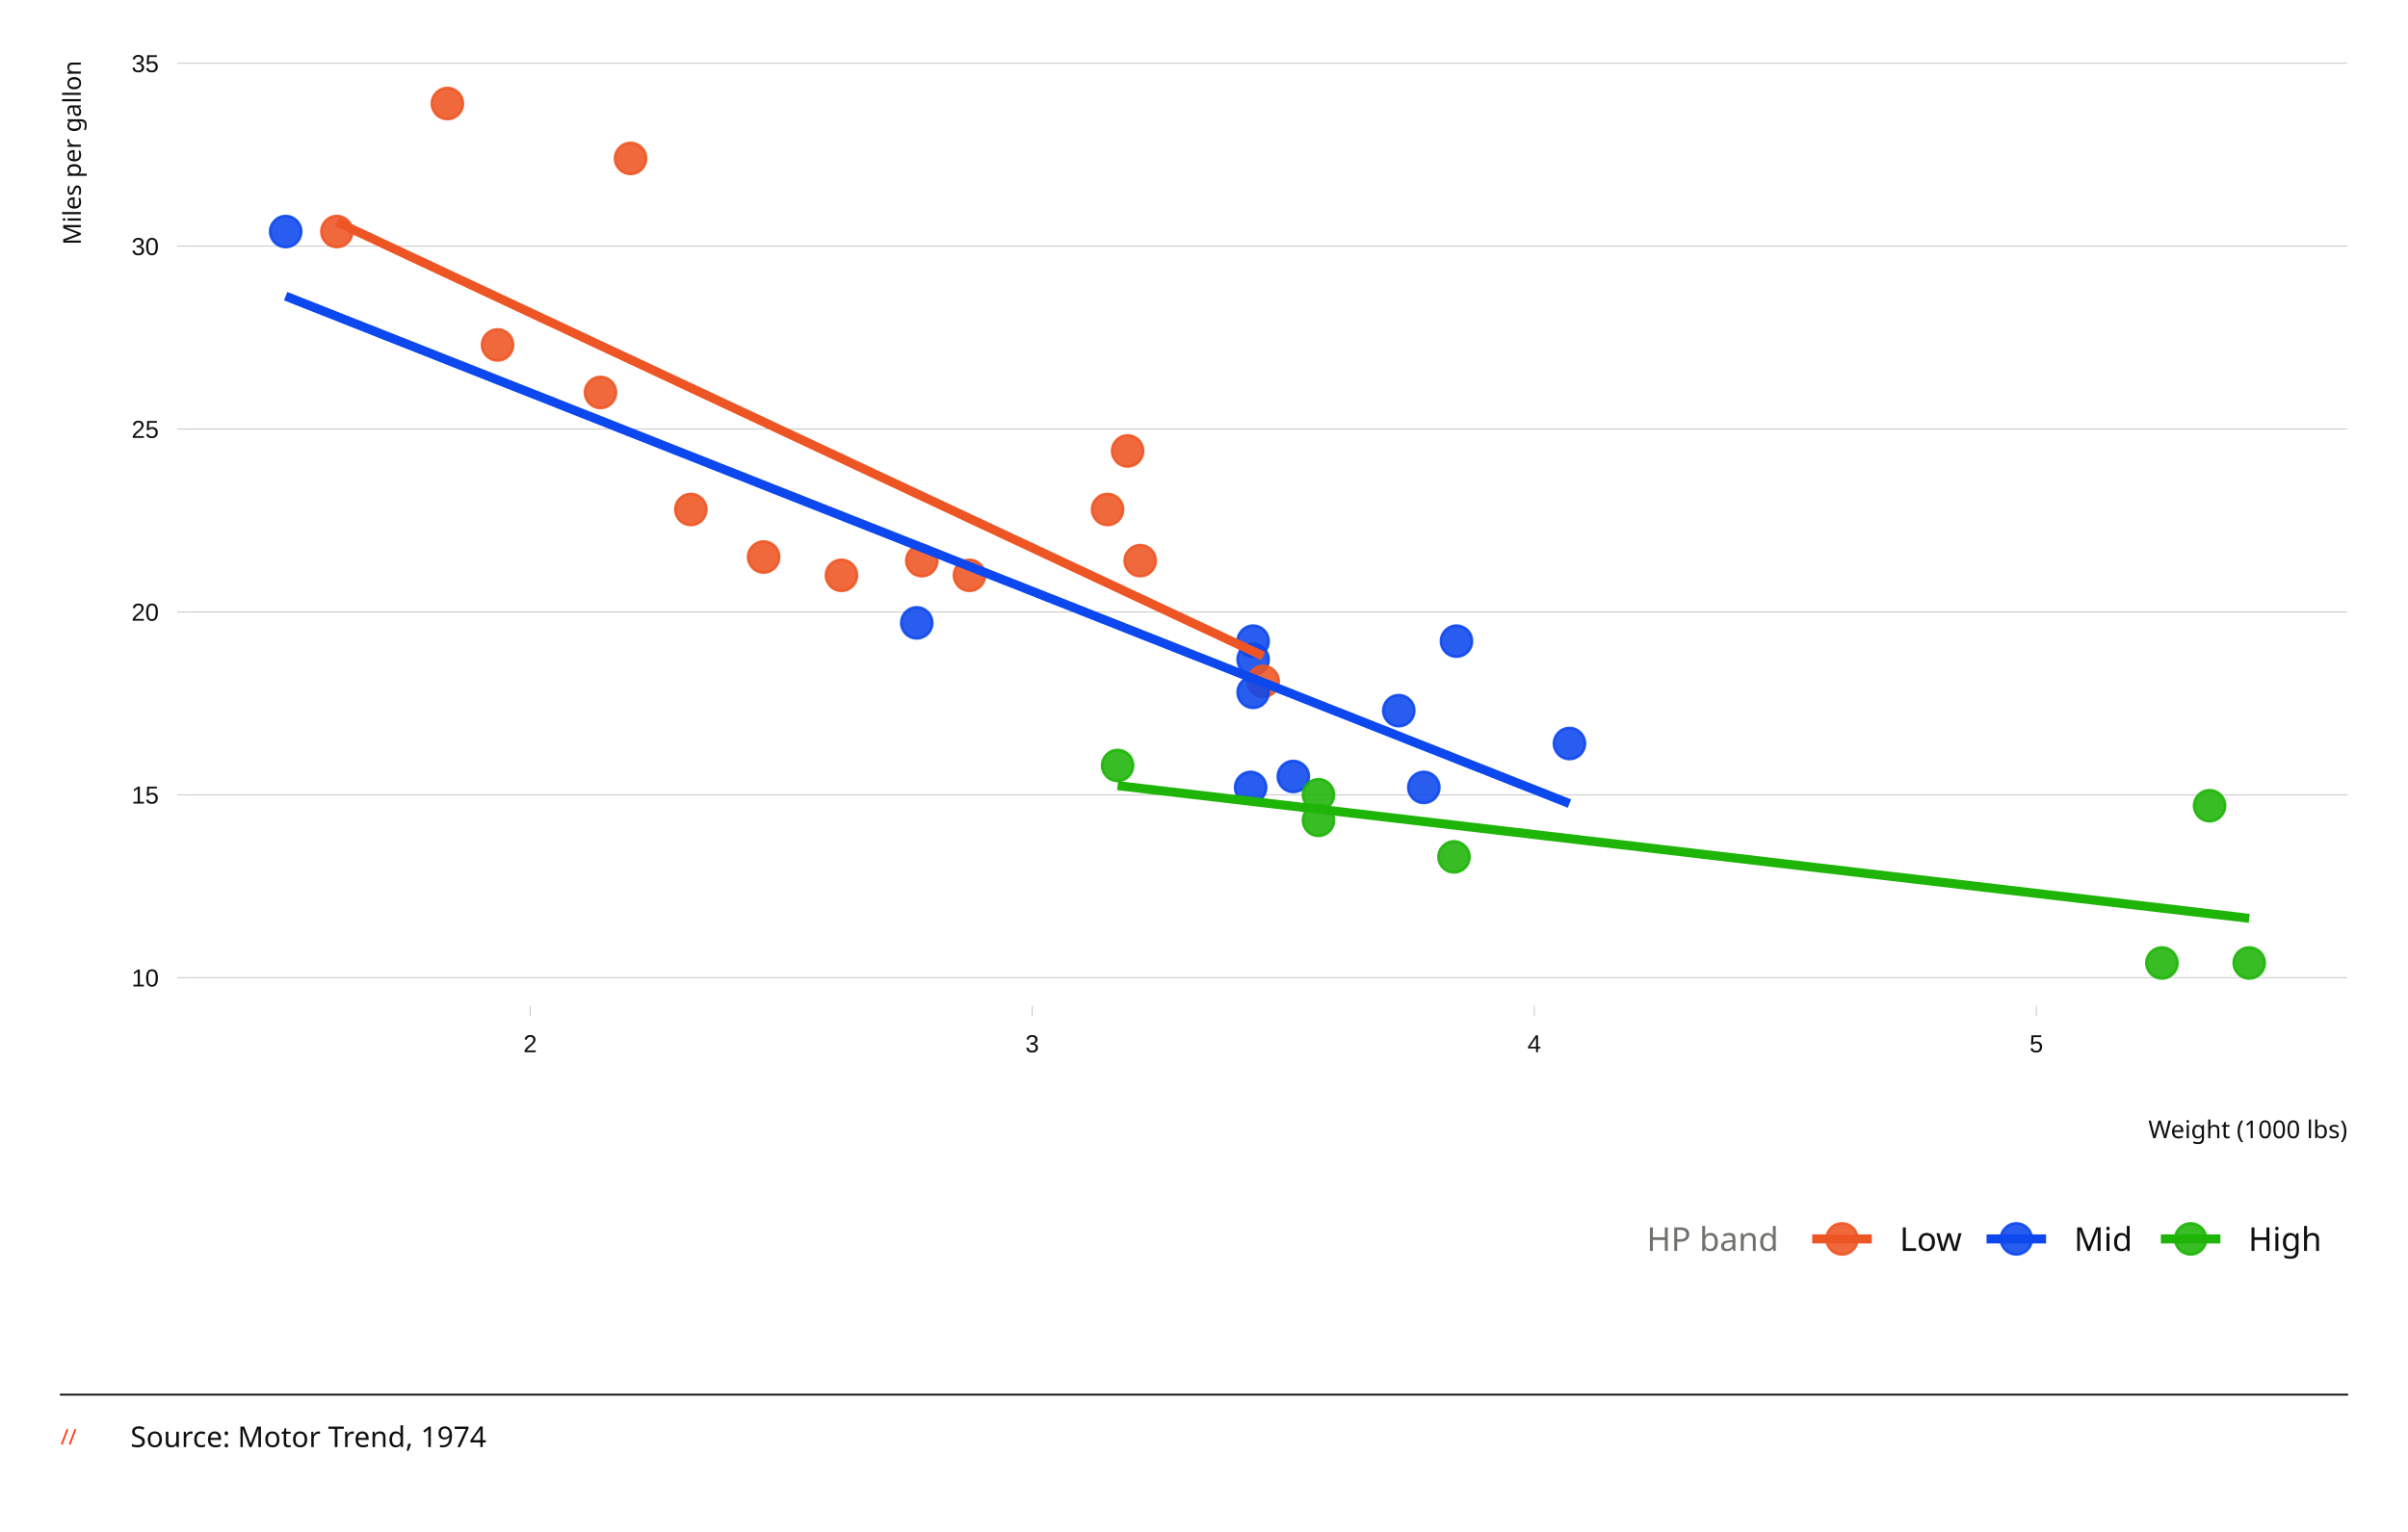
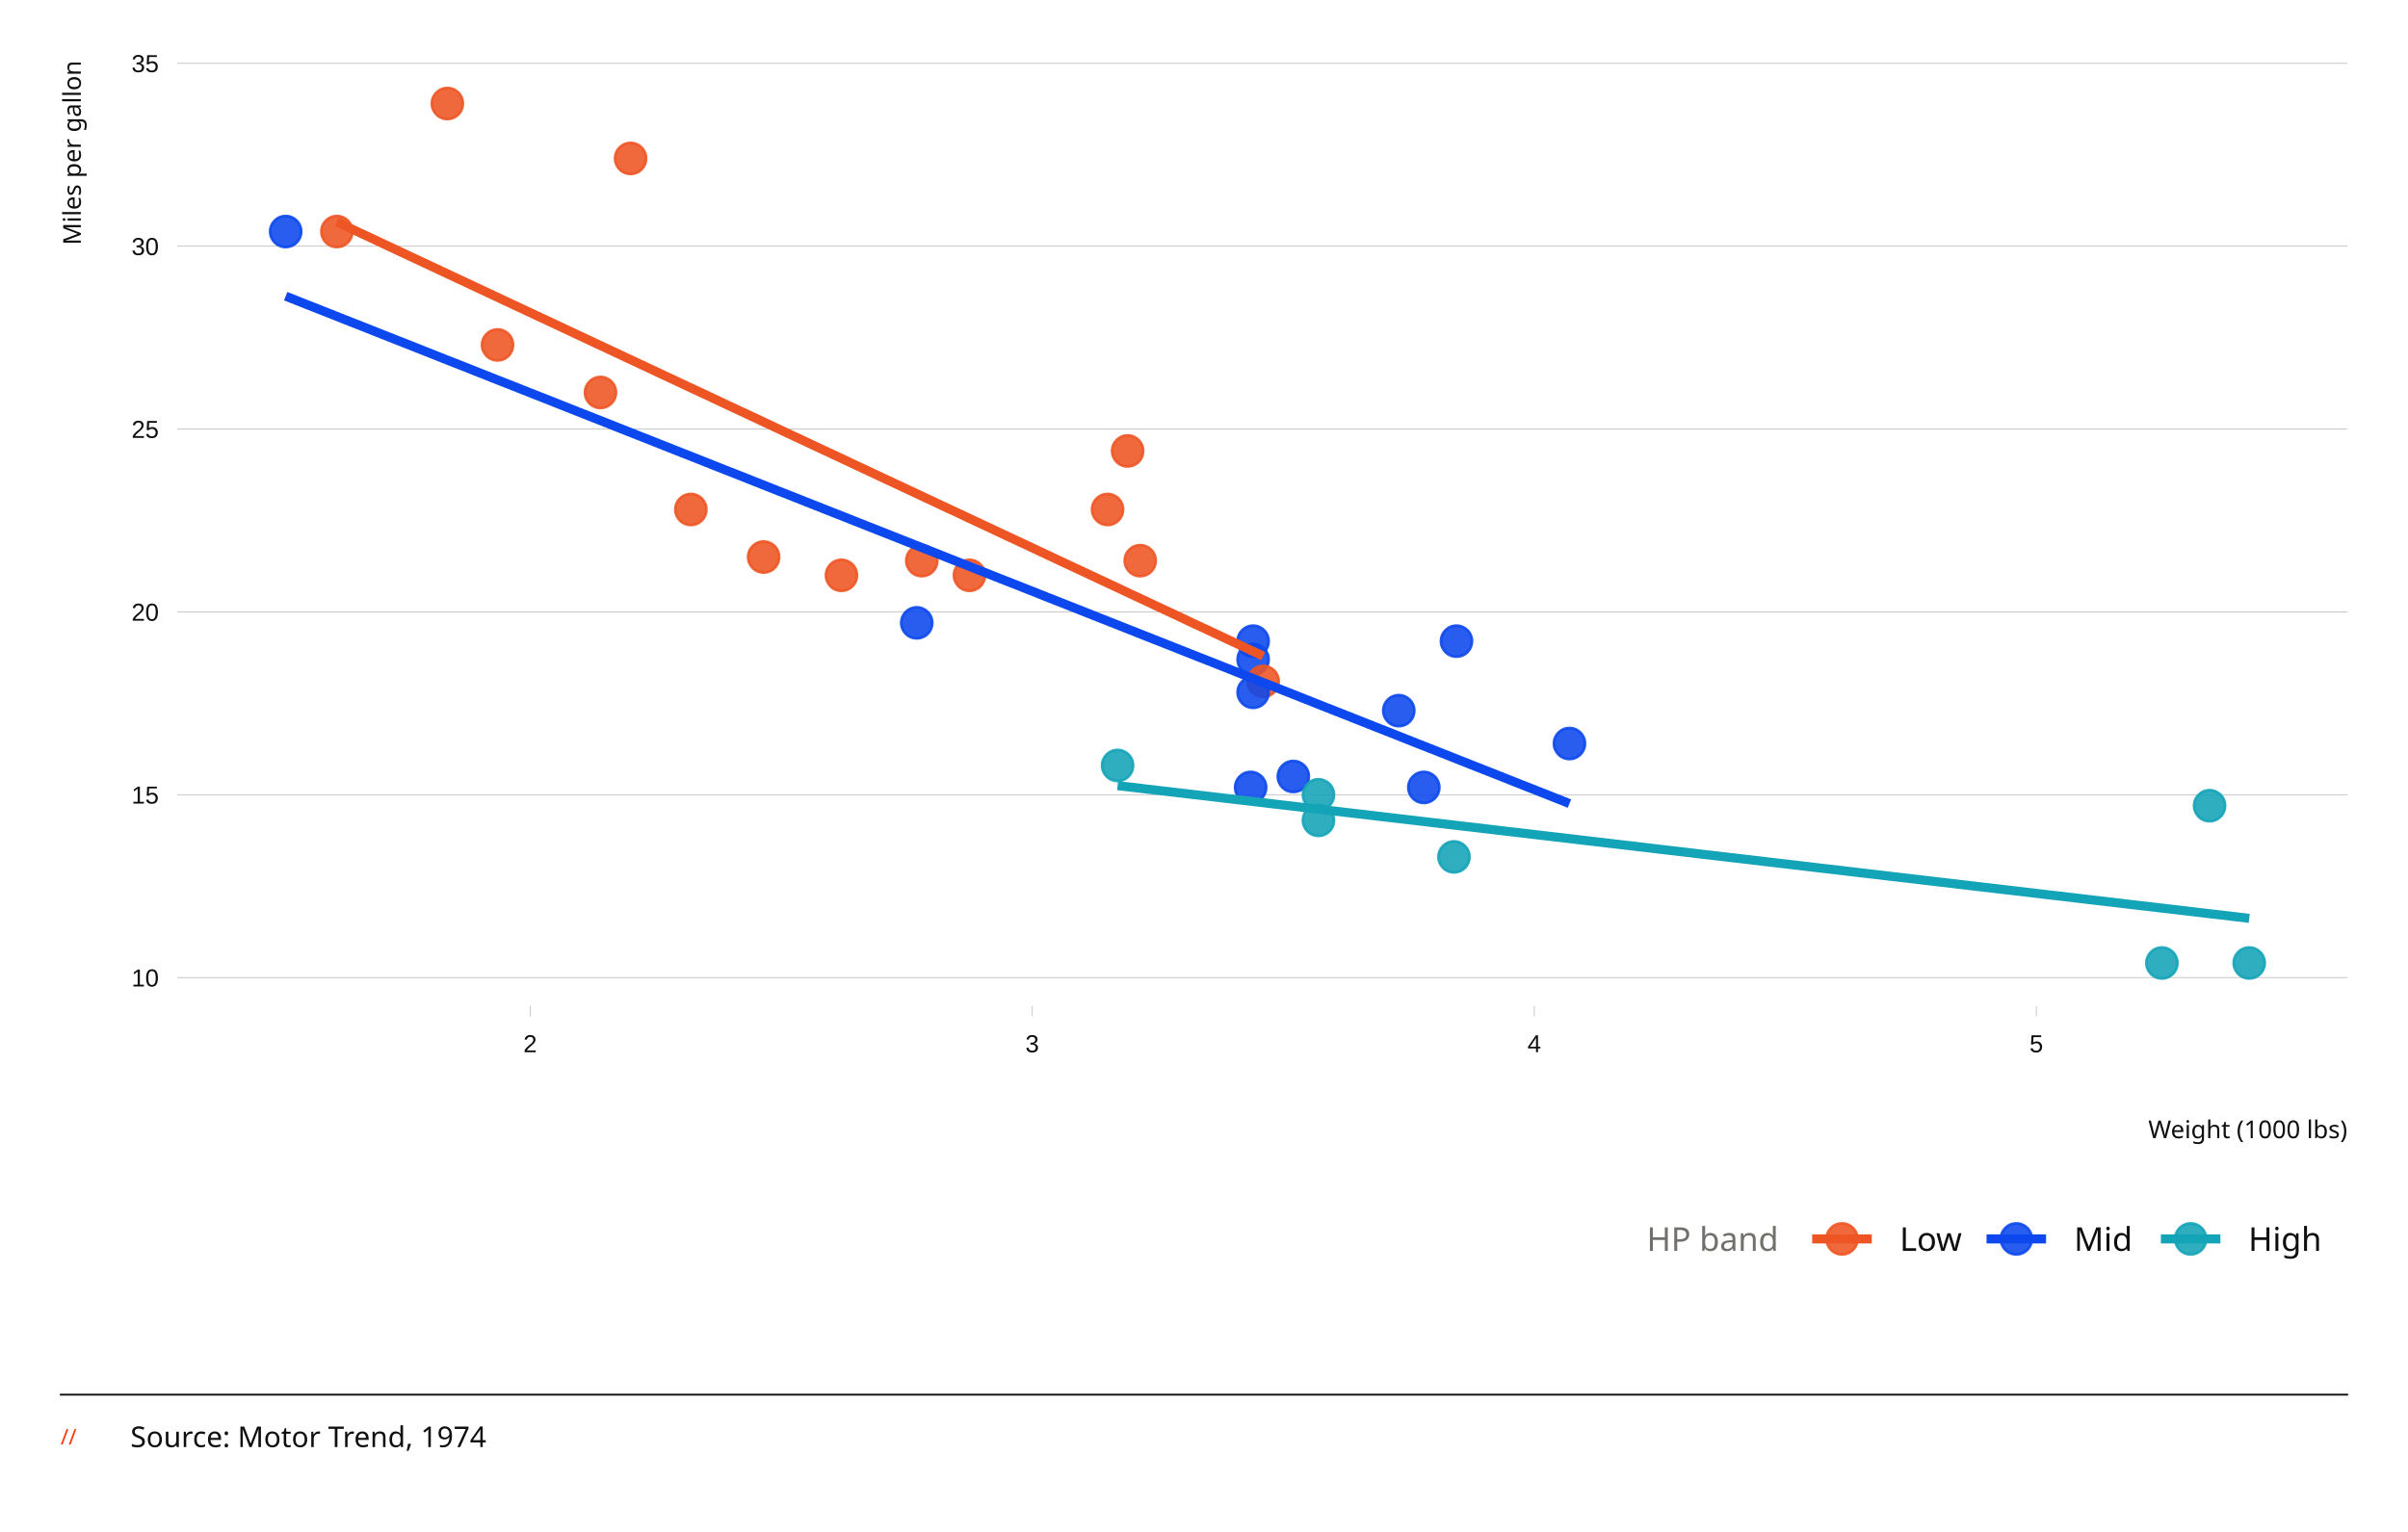
<svg xmlns="http://www.w3.org/2000/svg" width="396.00pt" height="252.00pt" viewBox="0 0 396.00 252.00">
  <g class="svglite">
    <defs>
      <style type="text/css">
    .svglite line, .svglite polyline, .svglite polygon, .svglite path, .svglite rect, .svglite circle {
      fill: none;
      stroke: #000000;
      stroke-linecap: round;
      stroke-linejoin: round;
      stroke-miterlimit: 10.00;
    }
    .svglite text {
      white-space: pre;
    }
    .svglite g.glyphgroup path {
      fill: inherit;
      stroke: none;
    }
  </style>
    </defs>
    <rect width="100%" height="100%" style="stroke: none; fill: none;" />
    <defs>
      <clipPath id="cpMC4wMHwzOTYuMDB8MC4wMHwyNTIuMDA=">
        <rect x="0.00" y="0.00" width="396.00" height="252.00" />
      </clipPath>
    </defs>
    <g clip-path="url(#cpMC4wMHwzOTYuMDB8MC4wMHwyNTIuMDA=)">
      <rect x="-0" y="0.00" width="396.00" height="252.00" style="stroke-width: 0.65; stroke: none;" />
    </g>
    <defs>
      <clipPath id="cpMzAuODN8Mzg2LjA0fDkuOTZ8MTY1LjQ4">
        <rect x="30.83" y="9.96" width="355.20" height="155.52" />
      </clipPath>
    </defs>
    <g clip-path="url(#cpMzAuODN8Mzg2LjA0fDkuOTZ8MTY1LjQ4)">
      <rect x="30.83" y="9.96" width="355.20" height="155.52" style="stroke-width: 0.65; stroke: none;" />
      <polyline points="30.83,160.82 386.04,160.82 " style="stroke-width: 0.15; stroke: #C4C4C4; stroke-linecap: butt;" />
      <polyline points="30.83,130.74 386.04,130.74 " style="stroke-width: 0.15; stroke: #C4C4C4; stroke-linecap: butt;" />
      <polyline points="30.83,100.66 386.04,100.66 " style="stroke-width: 0.15; stroke: #C4C4C4; stroke-linecap: butt;" />
      <polyline points="30.83,70.57 386.04,70.57 " style="stroke-width: 0.15; stroke: #C4C4C4; stroke-linecap: butt;" />
      <polyline points="30.83,40.49 386.04,40.49 " style="stroke-width: 0.15; stroke: #C4C4C4; stroke-linecap: butt;" />
      <polyline points="30.83,10.41 386.04,10.41 " style="stroke-width: 0.15; stroke: #C4C4C4; stroke-linecap: butt;" />
      <circle cx="138.38" cy="94.64" r="2.56" style="stroke-width: 0.43; stroke: #EE5524; stroke-opacity: 0.88; fill: #EE5524; fill-opacity: 0.88;" />
      <circle cx="159.43" cy="94.64" r="2.56" style="stroke-width: 0.43; stroke: #EE5524; stroke-opacity: 0.88; fill: #EE5524; fill-opacity: 0.88;" />
      <circle cx="113.61" cy="83.81" r="2.56" style="stroke-width: 0.43; stroke: #EE5524; stroke-opacity: 0.88; fill: #EE5524; fill-opacity: 0.88;" />
      <circle cx="187.51" cy="92.23" r="2.56" style="stroke-width: 0.43; stroke: #EE5524; stroke-opacity: 0.88; fill: #EE5524; fill-opacity: 0.88;" />
      <circle cx="206.08" cy="108.48" r="2.56" style="stroke-width: 0.43; stroke: #0C48ED; stroke-opacity: 0.88; fill: #0C48ED; fill-opacity: 0.88;" />
      <circle cx="207.73" cy="112.09" r="2.56" style="stroke-width: 0.43; stroke: #EE5524; stroke-opacity: 0.88; fill: #EE5524; fill-opacity: 0.88;" />
-       <circle cx="216.82" cy="134.95" r="2.56" style="stroke-width: 0.43; stroke: #1EB508; stroke-opacity: 0.88; fill: #1EB508; fill-opacity: 0.88;" />
+       <circle cx="216.82" cy="134.95" r="2.56" style="stroke-width: 0.43; stroke: #14A4B8; stroke-opacity: 0.88; fill: #14A4B8; fill-opacity: 0.88;" />
      <circle cx="185.44" cy="74.18" r="2.56" style="stroke-width: 0.43; stroke: #EE5524; stroke-opacity: 0.88; fill: #EE5524; fill-opacity: 0.88;" />
      <circle cx="182.14" cy="83.81" r="2.56" style="stroke-width: 0.43; stroke: #EE5524; stroke-opacity: 0.88; fill: #EE5524; fill-opacity: 0.88;" />
      <circle cx="206.08" cy="105.47" r="2.56" style="stroke-width: 0.43; stroke: #0C48ED; stroke-opacity: 0.88; fill: #0C48ED; fill-opacity: 0.88;" />
      <circle cx="206.08" cy="113.89" r="2.56" style="stroke-width: 0.43; stroke: #0C48ED; stroke-opacity: 0.88; fill: #0C48ED; fill-opacity: 0.88;" />
      <circle cx="258.10" cy="122.31" r="2.56" style="stroke-width: 0.43; stroke: #0C48ED; stroke-opacity: 0.88; fill: #0C48ED; fill-opacity: 0.88;" />
      <circle cx="230.03" cy="116.90" r="2.56" style="stroke-width: 0.43; stroke: #0C48ED; stroke-opacity: 0.88; fill: #0C48ED; fill-opacity: 0.88;" />
      <circle cx="234.15" cy="129.53" r="2.56" style="stroke-width: 0.43; stroke: #0C48ED; stroke-opacity: 0.88; fill: #0C48ED; fill-opacity: 0.88;" />
-       <circle cx="355.53" cy="158.41" r="2.56" style="stroke-width: 0.43; stroke: #1EB508; stroke-opacity: 0.88; fill: #1EB508; fill-opacity: 0.88;" />
-       <circle cx="369.89" cy="158.41" r="2.56" style="stroke-width: 0.43; stroke: #1EB508; stroke-opacity: 0.88; fill: #1EB508; fill-opacity: 0.88;" />
-       <circle cx="363.37" cy="132.54" r="2.56" style="stroke-width: 0.43; stroke: #1EB508; stroke-opacity: 0.88; fill: #1EB508; fill-opacity: 0.88;" />
+       <circle cx="355.53" cy="158.41" r="2.56" style="stroke-width: 0.43; stroke: #14A4B8; stroke-opacity: 0.88; fill: #14A4B8; fill-opacity: 0.88;" />
+       <circle cx="369.89" cy="158.41" r="2.56" style="stroke-width: 0.43; stroke: #14A4B8; stroke-opacity: 0.88; fill: #14A4B8; fill-opacity: 0.88;" />
+       <circle cx="363.37" cy="132.54" r="2.56" style="stroke-width: 0.43; stroke: #14A4B8; stroke-opacity: 0.88; fill: #14A4B8; fill-opacity: 0.88;" />
      <circle cx="103.70" cy="26.06" r="2.56" style="stroke-width: 0.43; stroke: #EE5524; stroke-opacity: 0.88; fill: #EE5524; fill-opacity: 0.88;" />
      <circle cx="55.40" cy="38.09" r="2.56" style="stroke-width: 0.43; stroke: #EE5524; stroke-opacity: 0.88; fill: #EE5524; fill-opacity: 0.88;" />
      <circle cx="73.57" cy="17.03" r="2.56" style="stroke-width: 0.43; stroke: #EE5524; stroke-opacity: 0.88; fill: #EE5524; fill-opacity: 0.88;" />
      <circle cx="125.58" cy="91.63" r="2.56" style="stroke-width: 0.43; stroke: #EE5524; stroke-opacity: 0.88; fill: #EE5524; fill-opacity: 0.88;" />
      <circle cx="212.69" cy="127.73" r="2.56" style="stroke-width: 0.43; stroke: #0C48ED; stroke-opacity: 0.88; fill: #0C48ED; fill-opacity: 0.88;" />
      <circle cx="205.67" cy="129.53" r="2.56" style="stroke-width: 0.43; stroke: #0C48ED; stroke-opacity: 0.88; fill: #0C48ED; fill-opacity: 0.88;" />
-       <circle cx="239.11" cy="140.96" r="2.56" style="stroke-width: 0.43; stroke: #1EB508; stroke-opacity: 0.88; fill: #1EB508; fill-opacity: 0.88;" />
+       <circle cx="239.11" cy="140.96" r="2.56" style="stroke-width: 0.43; stroke: #14A4B8; stroke-opacity: 0.88; fill: #14A4B8; fill-opacity: 0.88;" />
      <circle cx="239.52" cy="105.47" r="2.56" style="stroke-width: 0.43; stroke: #0C48ED; stroke-opacity: 0.88; fill: #0C48ED; fill-opacity: 0.88;" />
      <circle cx="81.82" cy="56.74" r="2.56" style="stroke-width: 0.43; stroke: #EE5524; stroke-opacity: 0.88; fill: #EE5524; fill-opacity: 0.88;" />
      <circle cx="98.75" cy="64.56" r="2.56" style="stroke-width: 0.43; stroke: #EE5524; stroke-opacity: 0.88; fill: #EE5524; fill-opacity: 0.88;" />
      <circle cx="46.98" cy="38.09" r="2.56" style="stroke-width: 0.43; stroke: #0C48ED; stroke-opacity: 0.88; fill: #0C48ED; fill-opacity: 0.88;" />
-       <circle cx="183.79" cy="125.92" r="2.56" style="stroke-width: 0.43; stroke: #1EB508; stroke-opacity: 0.88; fill: #1EB508; fill-opacity: 0.88;" />
+       <circle cx="183.79" cy="125.92" r="2.56" style="stroke-width: 0.43; stroke: #14A4B8; stroke-opacity: 0.88; fill: #14A4B8; fill-opacity: 0.88;" />
      <circle cx="150.76" cy="102.46" r="2.56" style="stroke-width: 0.43; stroke: #0C48ED; stroke-opacity: 0.88; fill: #0C48ED; fill-opacity: 0.88;" />
-       <circle cx="216.82" cy="130.74" r="2.56" style="stroke-width: 0.43; stroke: #1EB508; stroke-opacity: 0.88; fill: #1EB508; fill-opacity: 0.88;" />
+       <circle cx="216.82" cy="130.74" r="2.56" style="stroke-width: 0.43; stroke: #14A4B8; stroke-opacity: 0.88; fill: #14A4B8; fill-opacity: 0.88;" />
      <circle cx="151.59" cy="92.23" r="2.56" style="stroke-width: 0.43; stroke: #EE5524; stroke-opacity: 0.88; fill: #EE5524; fill-opacity: 0.88;" />
      <polyline points="55.40,36.52 57.33,37.43 59.26,38.33 61.19,39.23 63.11,40.14 65.04,41.04 66.97,41.95 68.90,42.85 70.83,43.75 72.76,44.66 74.68,45.56 76.61,46.46 78.54,47.37 80.47,48.27 82.40,49.18 84.32,50.08 86.25,50.98 88.18,51.89 90.11,52.79 92.04,53.69 93.97,54.60 95.89,55.50 97.82,56.41 99.75,57.31 101.68,58.21 103.61,59.12 105.54,60.02 107.46,60.92 109.39,61.83 111.32,62.73 113.25,63.64 115.18,64.54 117.11,65.44 119.03,66.35 120.96,67.25 122.89,68.15 124.82,69.06 126.75,69.96 128.67,70.87 130.60,71.77 132.53,72.67 134.46,73.58 136.39,74.48 138.32,75.38 140.24,76.29 142.17,77.19 144.10,78.10 146.03,79.00 147.96,79.90 149.89,80.81 151.81,81.71 153.74,82.61 155.67,83.52 157.60,84.42 159.53,85.33 161.46,86.23 163.38,87.13 165.31,88.04 167.24,88.94 169.17,89.84 171.10,90.75 173.02,91.65 174.95,92.56 176.88,93.46 178.81,94.36 180.74,95.27 182.67,96.17 184.59,97.07 186.52,97.98 188.45,98.88 190.38,99.79 192.31,100.69 194.24,101.59 196.16,102.50 198.09,103.40 200.02,104.30 201.95,105.21 203.88,106.11 205.81,107.02 207.73,107.92 " style="stroke-width: 1.49; stroke: #EE5524; stroke-linecap: butt;" />
      <polyline points="46.98,48.72 49.65,49.78 52.32,50.83 55.00,51.89 57.67,52.95 60.34,54.00 63.01,55.06 65.69,56.12 68.36,57.17 71.03,58.23 73.70,59.29 76.38,60.34 79.05,61.40 81.72,62.46 84.39,63.51 87.07,64.57 89.74,65.62 92.41,66.68 95.08,67.74 97.75,68.79 100.43,69.85 103.10,70.91 105.77,71.96 108.44,73.02 111.12,74.08 113.79,75.13 116.46,76.19 119.13,77.25 121.81,78.30 124.48,79.36 127.15,80.42 129.82,81.47 132.50,82.53 135.17,83.59 137.84,84.64 140.51,85.70 143.19,86.76 145.86,87.81 148.53,88.87 151.20,89.92 153.88,90.98 156.55,92.04 159.22,93.09 161.89,94.15 164.56,95.21 167.24,96.26 169.91,97.32 172.58,98.38 175.25,99.43 177.93,100.49 180.60,101.55 183.27,102.60 185.94,103.66 188.62,104.72 191.29,105.77 193.96,106.83 196.63,107.89 199.31,108.94 201.98,110.00 204.65,111.06 207.32,112.11 210.00,113.17 212.67,114.22 215.34,115.28 218.01,116.34 220.68,117.39 223.36,118.45 226.03,119.51 228.70,120.56 231.37,121.62 234.05,122.68 236.72,123.73 239.39,124.79 242.06,125.85 244.74,126.90 247.41,127.96 250.08,129.02 252.75,130.07 255.43,131.13 258.10,132.19 " style="stroke-width: 1.49; stroke: #0C48ED; stroke-linecap: butt;" />
-       <polyline points="183.79,129.24 186.15,129.51 188.50,129.79 190.86,130.07 193.21,130.34 195.57,130.62 197.92,130.89 200.28,131.17 202.64,131.45 204.99,131.72 207.35,132.00 209.70,132.28 212.06,132.55 214.41,132.83 216.77,133.11 219.13,133.38 221.48,133.66 223.84,133.93 226.19,134.21 228.55,134.49 230.90,134.76 233.26,135.04 235.62,135.32 237.97,135.59 240.33,135.87 242.68,136.14 245.04,136.42 247.39,136.70 249.75,136.97 252.11,137.25 254.46,137.53 256.82,137.80 259.17,138.08 261.53,138.36 263.88,138.63 266.24,138.91 268.60,139.18 270.95,139.46 273.31,139.74 275.66,140.01 278.02,140.29 280.37,140.57 282.73,140.84 285.09,141.12 287.44,141.39 289.80,141.67 292.15,141.95 294.51,142.22 296.86,142.50 299.22,142.78 301.58,143.05 303.93,143.33 306.29,143.61 308.64,143.88 311.00,144.16 313.35,144.43 315.71,144.71 318.07,144.99 320.42,145.26 322.78,145.54 325.13,145.82 327.49,146.09 329.84,146.37 332.20,146.64 334.56,146.92 336.91,147.20 339.27,147.47 341.62,147.75 343.98,148.03 346.33,148.30 348.69,148.58 351.05,148.86 353.40,149.13 355.76,149.41 358.11,149.68 360.47,149.96 362.82,150.24 365.18,150.51 367.54,150.79 369.89,151.07 " style="stroke-width: 1.49; stroke: #1EB508; stroke-linecap: butt;" />
+       <polyline points="183.79,129.24 186.15,129.51 188.50,129.79 190.86,130.07 193.21,130.34 195.57,130.62 197.92,130.89 200.28,131.17 202.64,131.45 204.99,131.72 207.35,132.00 209.70,132.28 212.06,132.55 214.41,132.83 216.77,133.11 219.13,133.38 221.48,133.66 223.84,133.93 226.19,134.21 228.55,134.49 230.90,134.76 233.26,135.04 235.62,135.32 237.97,135.59 240.33,135.87 242.68,136.14 245.04,136.42 247.39,136.70 249.75,136.97 252.11,137.25 254.46,137.53 256.82,137.80 259.17,138.08 261.53,138.36 263.88,138.63 266.24,138.91 268.60,139.18 270.95,139.46 273.31,139.74 275.66,140.01 278.02,140.29 280.37,140.57 282.73,140.84 285.09,141.12 287.44,141.39 289.80,141.67 292.15,141.95 294.51,142.22 296.86,142.50 299.22,142.78 301.58,143.05 303.93,143.33 306.29,143.61 308.64,143.88 311.00,144.16 313.35,144.43 315.71,144.71 318.07,144.99 320.42,145.26 322.78,145.54 325.13,145.82 327.49,146.09 329.84,146.37 332.20,146.64 334.56,146.92 336.91,147.20 339.27,147.47 341.62,147.75 343.98,148.03 346.33,148.30 348.69,148.58 351.05,148.86 353.40,149.13 355.76,149.41 358.11,149.68 360.47,149.96 362.82,150.24 365.18,150.51 367.54,150.79 369.89,151.07 " style="stroke-width: 1.49; stroke: #14A4B8; stroke-linecap: butt;" />
    </g>
    <g clip-path="url(#cpMC4wMHwzOTYuMDB8MC4wMHwyNTIuMDA=)">
      <text x="26.13" y="162.27" text-anchor="end" style="font-size: 4.05px;fill: #0F0F0F; font-family: &quot;Arial&quot;;" textLength="4.50px" lengthAdjust="spacingAndGlyphs">10</text>
      <text x="26.13" y="132.19" text-anchor="end" style="font-size: 4.05px;fill: #0F0F0F; font-family: &quot;Arial&quot;;" textLength="4.50px" lengthAdjust="spacingAndGlyphs">15</text>
      <text x="26.13" y="102.11" text-anchor="end" style="font-size: 4.05px;fill: #0F0F0F; font-family: &quot;Arial&quot;;" textLength="4.50px" lengthAdjust="spacingAndGlyphs">20</text>
      <text x="26.13" y="72.03" text-anchor="end" style="font-size: 4.05px;fill: #0F0F0F; font-family: &quot;Arial&quot;;" textLength="4.50px" lengthAdjust="spacingAndGlyphs">25</text>
      <text x="26.13" y="41.95" text-anchor="end" style="font-size: 4.05px;fill: #0F0F0F; font-family: &quot;Arial&quot;;" textLength="4.50px" lengthAdjust="spacingAndGlyphs">30</text>
      <text x="26.13" y="11.86" text-anchor="end" style="font-size: 4.05px;fill: #0F0F0F; font-family: &quot;Arial&quot;;" textLength="4.50px" lengthAdjust="spacingAndGlyphs">35</text>
      <polyline points="29.15,160.82 30.83,160.82 " style="stroke-width: 0.15; stroke: #C4C4C4; stroke-linecap: butt;" />
      <polyline points="29.15,130.74 30.83,130.74 " style="stroke-width: 0.15; stroke: #C4C4C4; stroke-linecap: butt;" />
      <polyline points="29.15,100.66 30.83,100.66 " style="stroke-width: 0.15; stroke: #C4C4C4; stroke-linecap: butt;" />
      <polyline points="29.15,70.57 30.83,70.57 " style="stroke-width: 0.15; stroke: #C4C4C4; stroke-linecap: butt;" />
      <polyline points="29.15,40.49 30.83,40.49 " style="stroke-width: 0.15; stroke: #C4C4C4; stroke-linecap: butt;" />
      <polyline points="29.15,10.41 30.83,10.41 " style="stroke-width: 0.15; stroke: #C4C4C4; stroke-linecap: butt;" />
      <polyline points="87.19,167.16 87.19,165.48 " style="stroke-width: 0.15; stroke: #C4C4C4; stroke-linecap: butt;" />
      <polyline points="169.75,167.16 169.75,165.48 " style="stroke-width: 0.15; stroke: #C4C4C4; stroke-linecap: butt;" />
      <polyline points="252.32,167.16 252.32,165.48 " style="stroke-width: 0.15; stroke: #C4C4C4; stroke-linecap: butt;" />
      <polyline points="334.88,167.16 334.88,165.48 " style="stroke-width: 0.15; stroke: #C4C4C4; stroke-linecap: butt;" />
      <text x="87.19" y="173.09" text-anchor="middle" style="font-size: 4.05px;fill: #0F0F0F; font-family: &quot;Arial&quot;;" textLength="2.25px" lengthAdjust="spacingAndGlyphs">2</text>
      <text x="169.75" y="173.09" text-anchor="middle" style="font-size: 4.05px;fill: #0F0F0F; font-family: &quot;Arial&quot;;" textLength="2.25px" lengthAdjust="spacingAndGlyphs">3</text>
      <text x="252.32" y="173.09" text-anchor="middle" style="font-size: 4.05px;fill: #0F0F0F; font-family: &quot;Arial&quot;;" textLength="2.25px" lengthAdjust="spacingAndGlyphs">4</text>
      <text x="334.88" y="173.09" text-anchor="middle" style="font-size: 4.05px;fill: #0F0F0F; font-family: &quot;Arial&quot;;" textLength="2.25px" lengthAdjust="spacingAndGlyphs">5</text>
      <text x="386.04" y="187.23" text-anchor="end" style="font-size: 4.05px; font-weight: 100;fill: #0F0F0F; font-family: &quot;JetBrains Mono&quot;;" textLength="41.17px" lengthAdjust="spacingAndGlyphs">Weight (1000 lbs)</text>
      <text transform="translate(13.29,9.96) rotate(-90)" text-anchor="end" style="font-size: 4.05px; font-weight: 100;fill: #0F0F0F; font-family: &quot;JetBrains Mono&quot;;" textLength="38.75px" lengthAdjust="spacingAndGlyphs">Miles per gallon</text>
      <rect x="267.43" y="194.32" width="118.60" height="18.96" style="stroke-width: 0.75; stroke: none;" />
      <rect x="267.43" y="194.32" width="118.60" height="18.96" style="stroke-width: 0.65; stroke: none;" />
      <text x="270.80" y="205.77" style="font-size: 5.40px;fill: #71706C; font-family: &quot;JetBrains Mono&quot;;" textLength="22.64px" lengthAdjust="spacingAndGlyphs">HP band</text>
      <rect x="296.80" y="197.68" width="12.24" height="12.24" style="stroke-width: 0.65; stroke: none;" />
      <circle cx="302.92" cy="203.80" r="2.56" style="stroke-width: 0.43; stroke: #EE5524; stroke-opacity: 0.88; fill: #EE5524; fill-opacity: 0.88;" />
      <line x1="298.02" y1="203.80" x2="307.82" y2="203.80" style="stroke-width: 1.49; stroke: #EE5524; stroke-linecap: butt;" />
      <rect x="325.47" y="197.68" width="12.24" height="12.24" style="stroke-width: 0.65; stroke: none;" />
      <circle cx="331.59" cy="203.80" r="2.56" style="stroke-width: 0.43; stroke: #0C48ED; stroke-opacity: 0.88; fill: #0C48ED; fill-opacity: 0.88;" />
      <line x1="326.69" y1="203.80" x2="336.48" y2="203.80" style="stroke-width: 1.49; stroke: #0C48ED; stroke-linecap: butt;" />
      <rect x="354.14" y="197.68" width="12.24" height="12.24" style="stroke-width: 0.65; stroke: none;" />
-       <circle cx="360.26" cy="203.80" r="2.56" style="stroke-width: 0.43; stroke: #1EB508; stroke-opacity: 0.88; fill: #1EB508; fill-opacity: 0.88;" />
-       <line x1="355.36" y1="203.80" x2="365.15" y2="203.80" style="stroke-width: 1.49; stroke: #1EB508; stroke-linecap: butt;" />
+       <circle cx="360.26" cy="203.80" r="2.56" style="stroke-width: 0.43; stroke: #14A4B8; stroke-opacity: 0.88; fill: #14A4B8; fill-opacity: 0.88;" />
+       <line x1="355.36" y1="203.80" x2="365.15" y2="203.80" style="stroke-width: 1.49; stroke: #14A4B8; stroke-linecap: butt;" />
      <text x="312.40" y="205.77" style="font-size: 5.40px;fill: #0F0F0F; font-family: &quot;JetBrains Mono&quot;;" textLength="9.70px" lengthAdjust="spacingAndGlyphs">Low</text>
      <text x="341.07" y="205.77" style="font-size: 5.40px;fill: #0F0F0F; font-family: &quot;JetBrains Mono&quot;;" textLength="9.70px" lengthAdjust="spacingAndGlyphs">Mid</text>
      <text x="369.74" y="205.77" style="font-size: 5.40px;fill: #0F0F0F; font-family: &quot;JetBrains Mono&quot;;" textLength="12.94px" lengthAdjust="spacingAndGlyphs">High</text>
      <text x="9.96" y="237.62" style="font-size: 3.54px; font-weight: 100;fill: #FD3810; font-family: &quot;JetBrains Mono&quot;;" textLength="8.50px" lengthAdjust="spacingAndGlyphs">//  </text>
      <text x="21.45" y="238.05" style="font-size: 4.72px; font-weight: 100;fill: #0F0F0F; font-family: &quot;JetBrains Mono&quot;;" textLength="70.70px" lengthAdjust="spacingAndGlyphs">Source: Motor Trend, 1974</text>
      <polyline points="9.96,229.42 386.04,229.42 " style="stroke-width: 0.30; stroke: #0F0F0F;" />
    </g>
  </g>
</svg>
